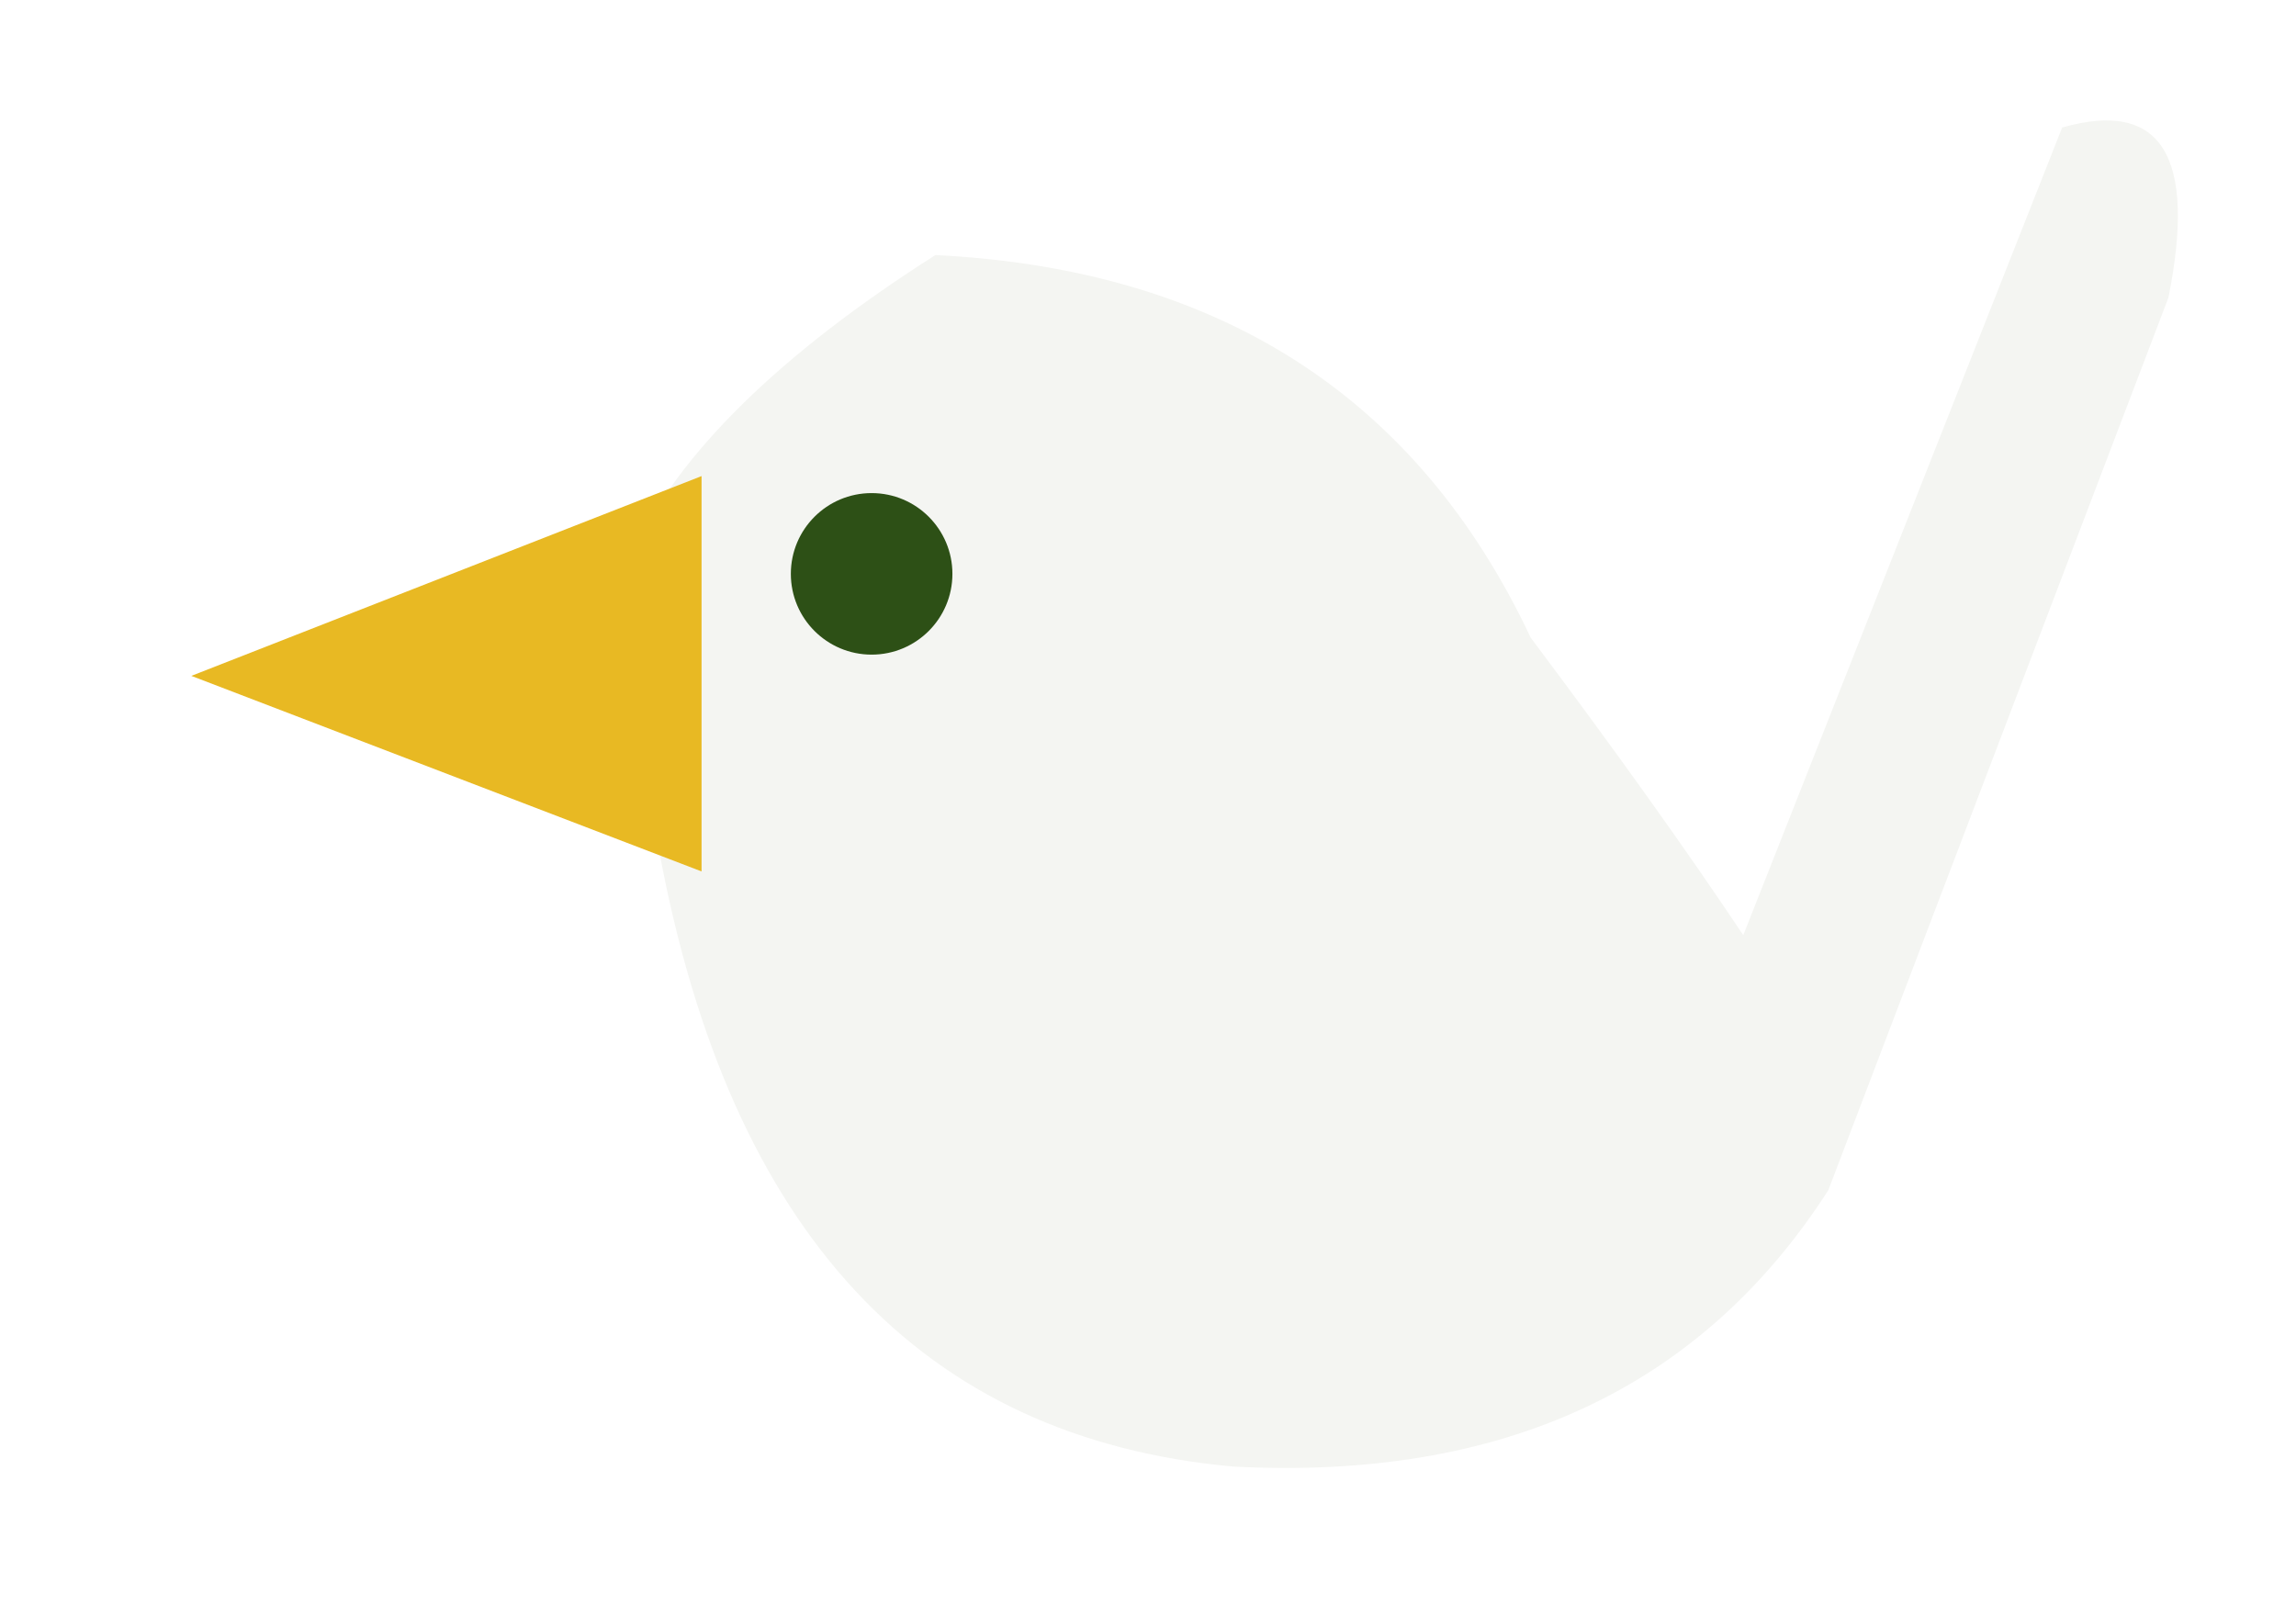
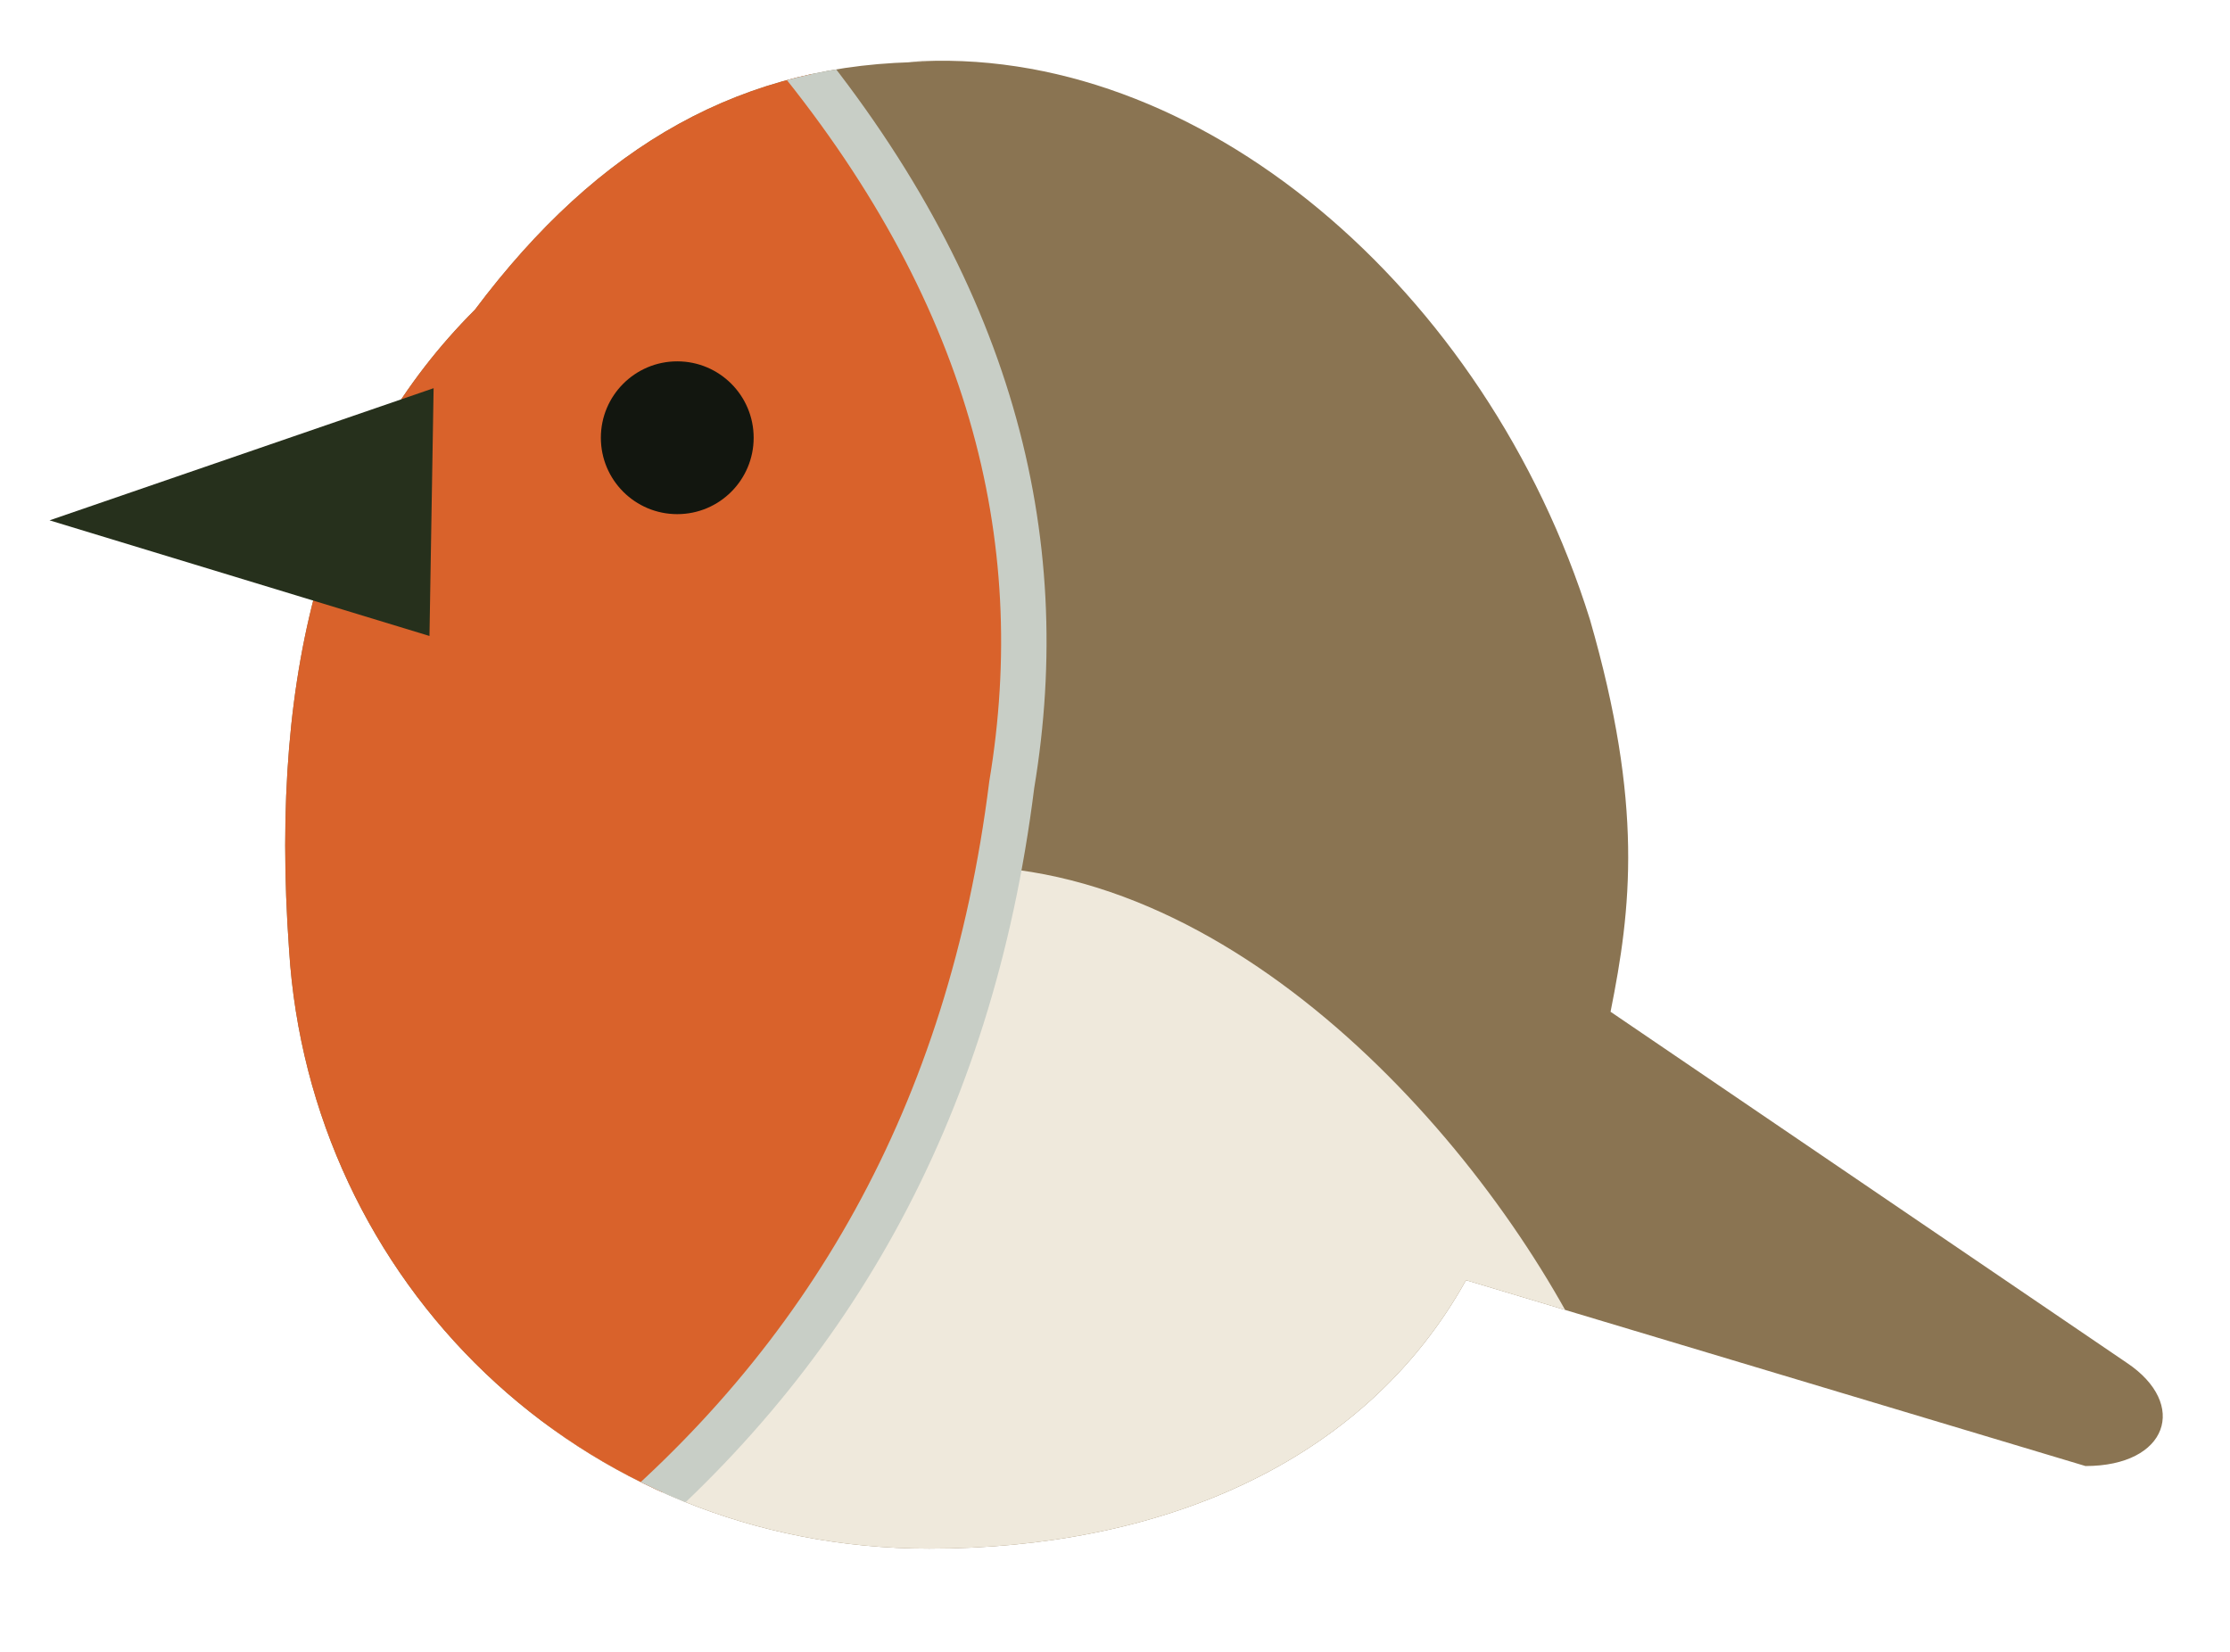
- <svg xmlns="http://www.w3.org/2000/svg" viewBox="4 12 54 38" aria-hidden="true">
-   <path fill="#f4f5f2" d="M26 18q10 .5 14 9 3 4 5 7l7.5-19q3.5-1 2.5 4L47 40q-4.5 7-14 6.5-11-1-13.5-14.5Q15 25 26 18Z" />
-   <path fill="#e8b923" d="M20.5 23.2 8.5 27.9l12 4.6z" />
-   <circle cx="24.5" cy="25.5" r="1.9" fill="#2d5016" />
+ <svg xmlns="http://www.w3.org/2000/svg" viewBox="5 12 54 40" aria-hidden="true">
+   <defs>
+     <clipPath id="marca-ave">
+       <path d="M27 13.5c7-.5 14 5.5 16.5 13.5 1.3 4.5 1 7 .5 9.5l12.5 8.5c1.5 1 1 2.5-1 2.5l-15-4.5c-2.5 4.5-7.5 6.5-13 6.5-8.5 0-15-6.5-15.5-14.5-.5-7 1-12 4.5-15.5 3-4 6.5-6 11-6z" />
+     </clipPath>
+   </defs>
+   <path fill="#8a7452" d="M27 13.5c7-.5 14 5.5 16.5 13.5 1.3 4.5 1 7 .5 9.5l12.5 8.5c1.5 1 1 2.5-1 2.5l-15-4.5c-2.5 4.5-7.5 6.5-13 6.5-8.5 0-15-6.5-15.5-14.5-.5-7 1-12 4.5-15.5 3-4 6.5-6 11-6z" />
+   <g clip-path="url(#marca-ave)">
+     <path fill="#efe9dc" d="M17 44c4 10 16 10 27 2-2-5-8-12.5-15-13-6 0-11.5 4-12 11z" />
+     <path fill="#d9622b" d="M24 13c5 6 6.5 12 5.5 18-1 8-4.5 14-10 18.5L0 62V0z" />
+     <path fill="none" stroke="#c8cec6" stroke-width="1.1" stroke-linecap="round" d="M24 13c5 6 6.5 12 5.5 18-1 8-4.5 14-10 18.5" />
+   </g>
+   <path fill="#26301c" d="M15.5 21.4 6.2 24.6 15.4 27.4z" />
+   <circle cx="21.4" cy="22.6" r="1.85" fill="#12160f" />
</svg>
